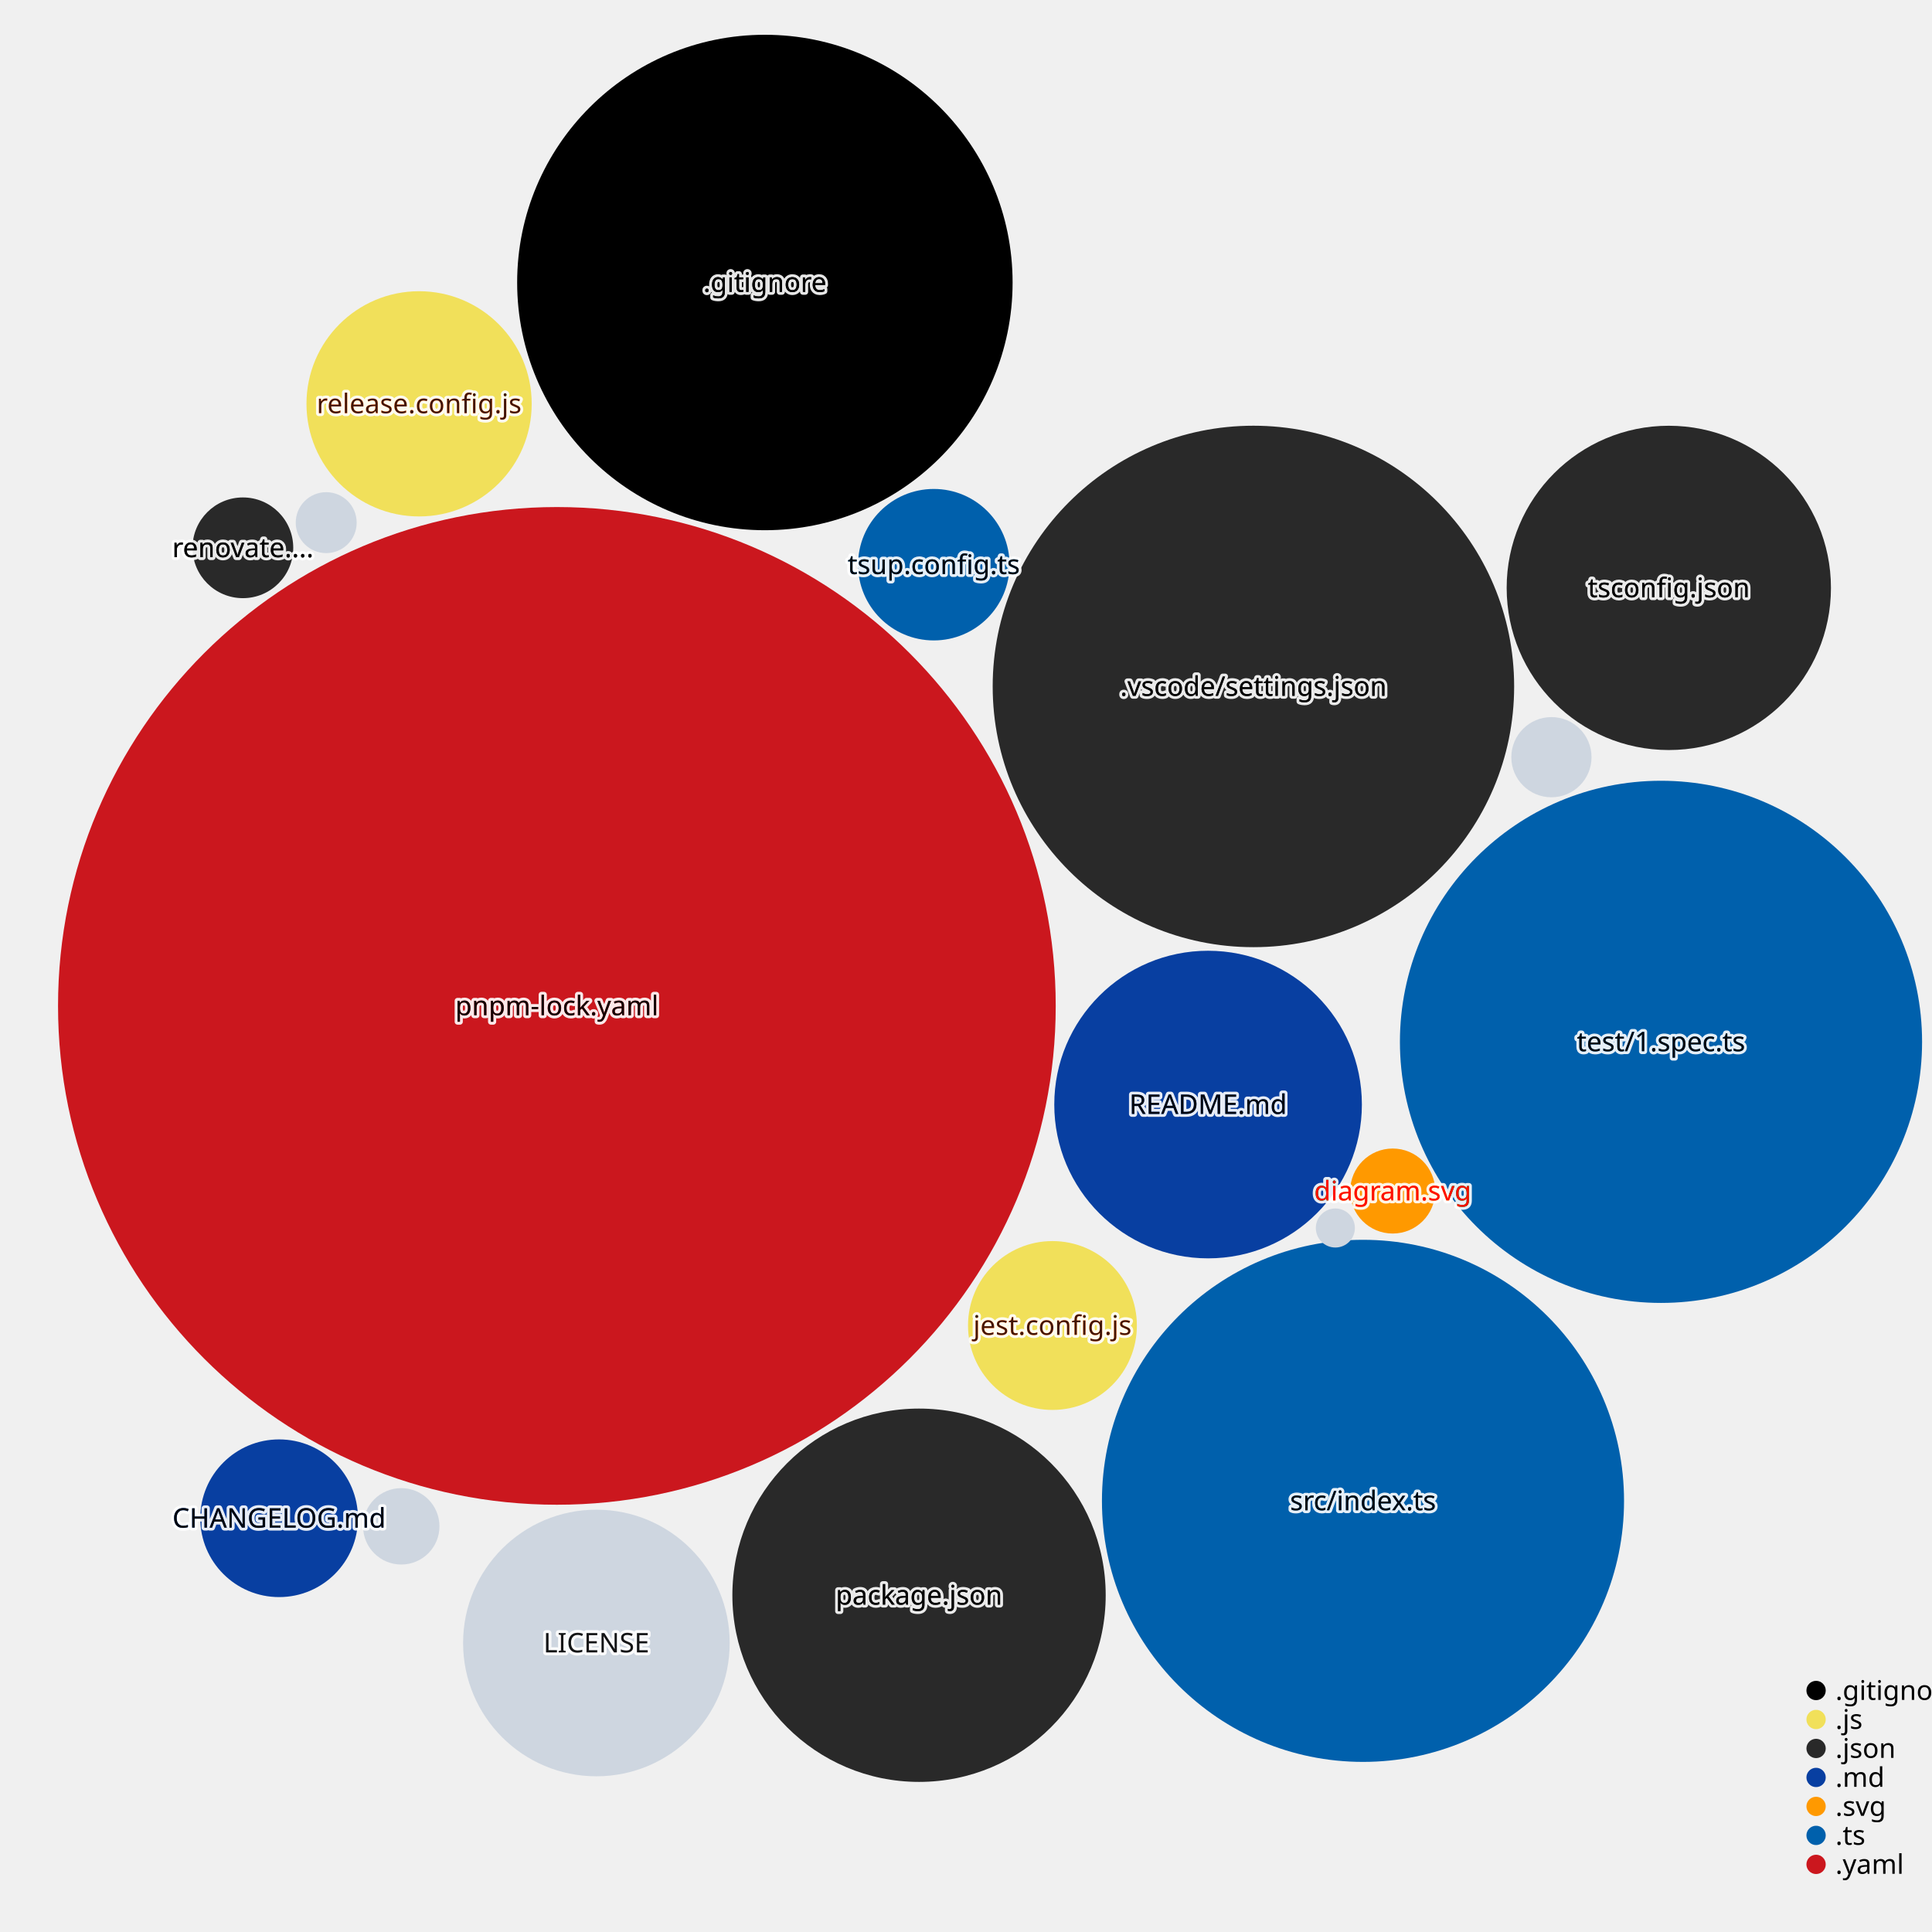
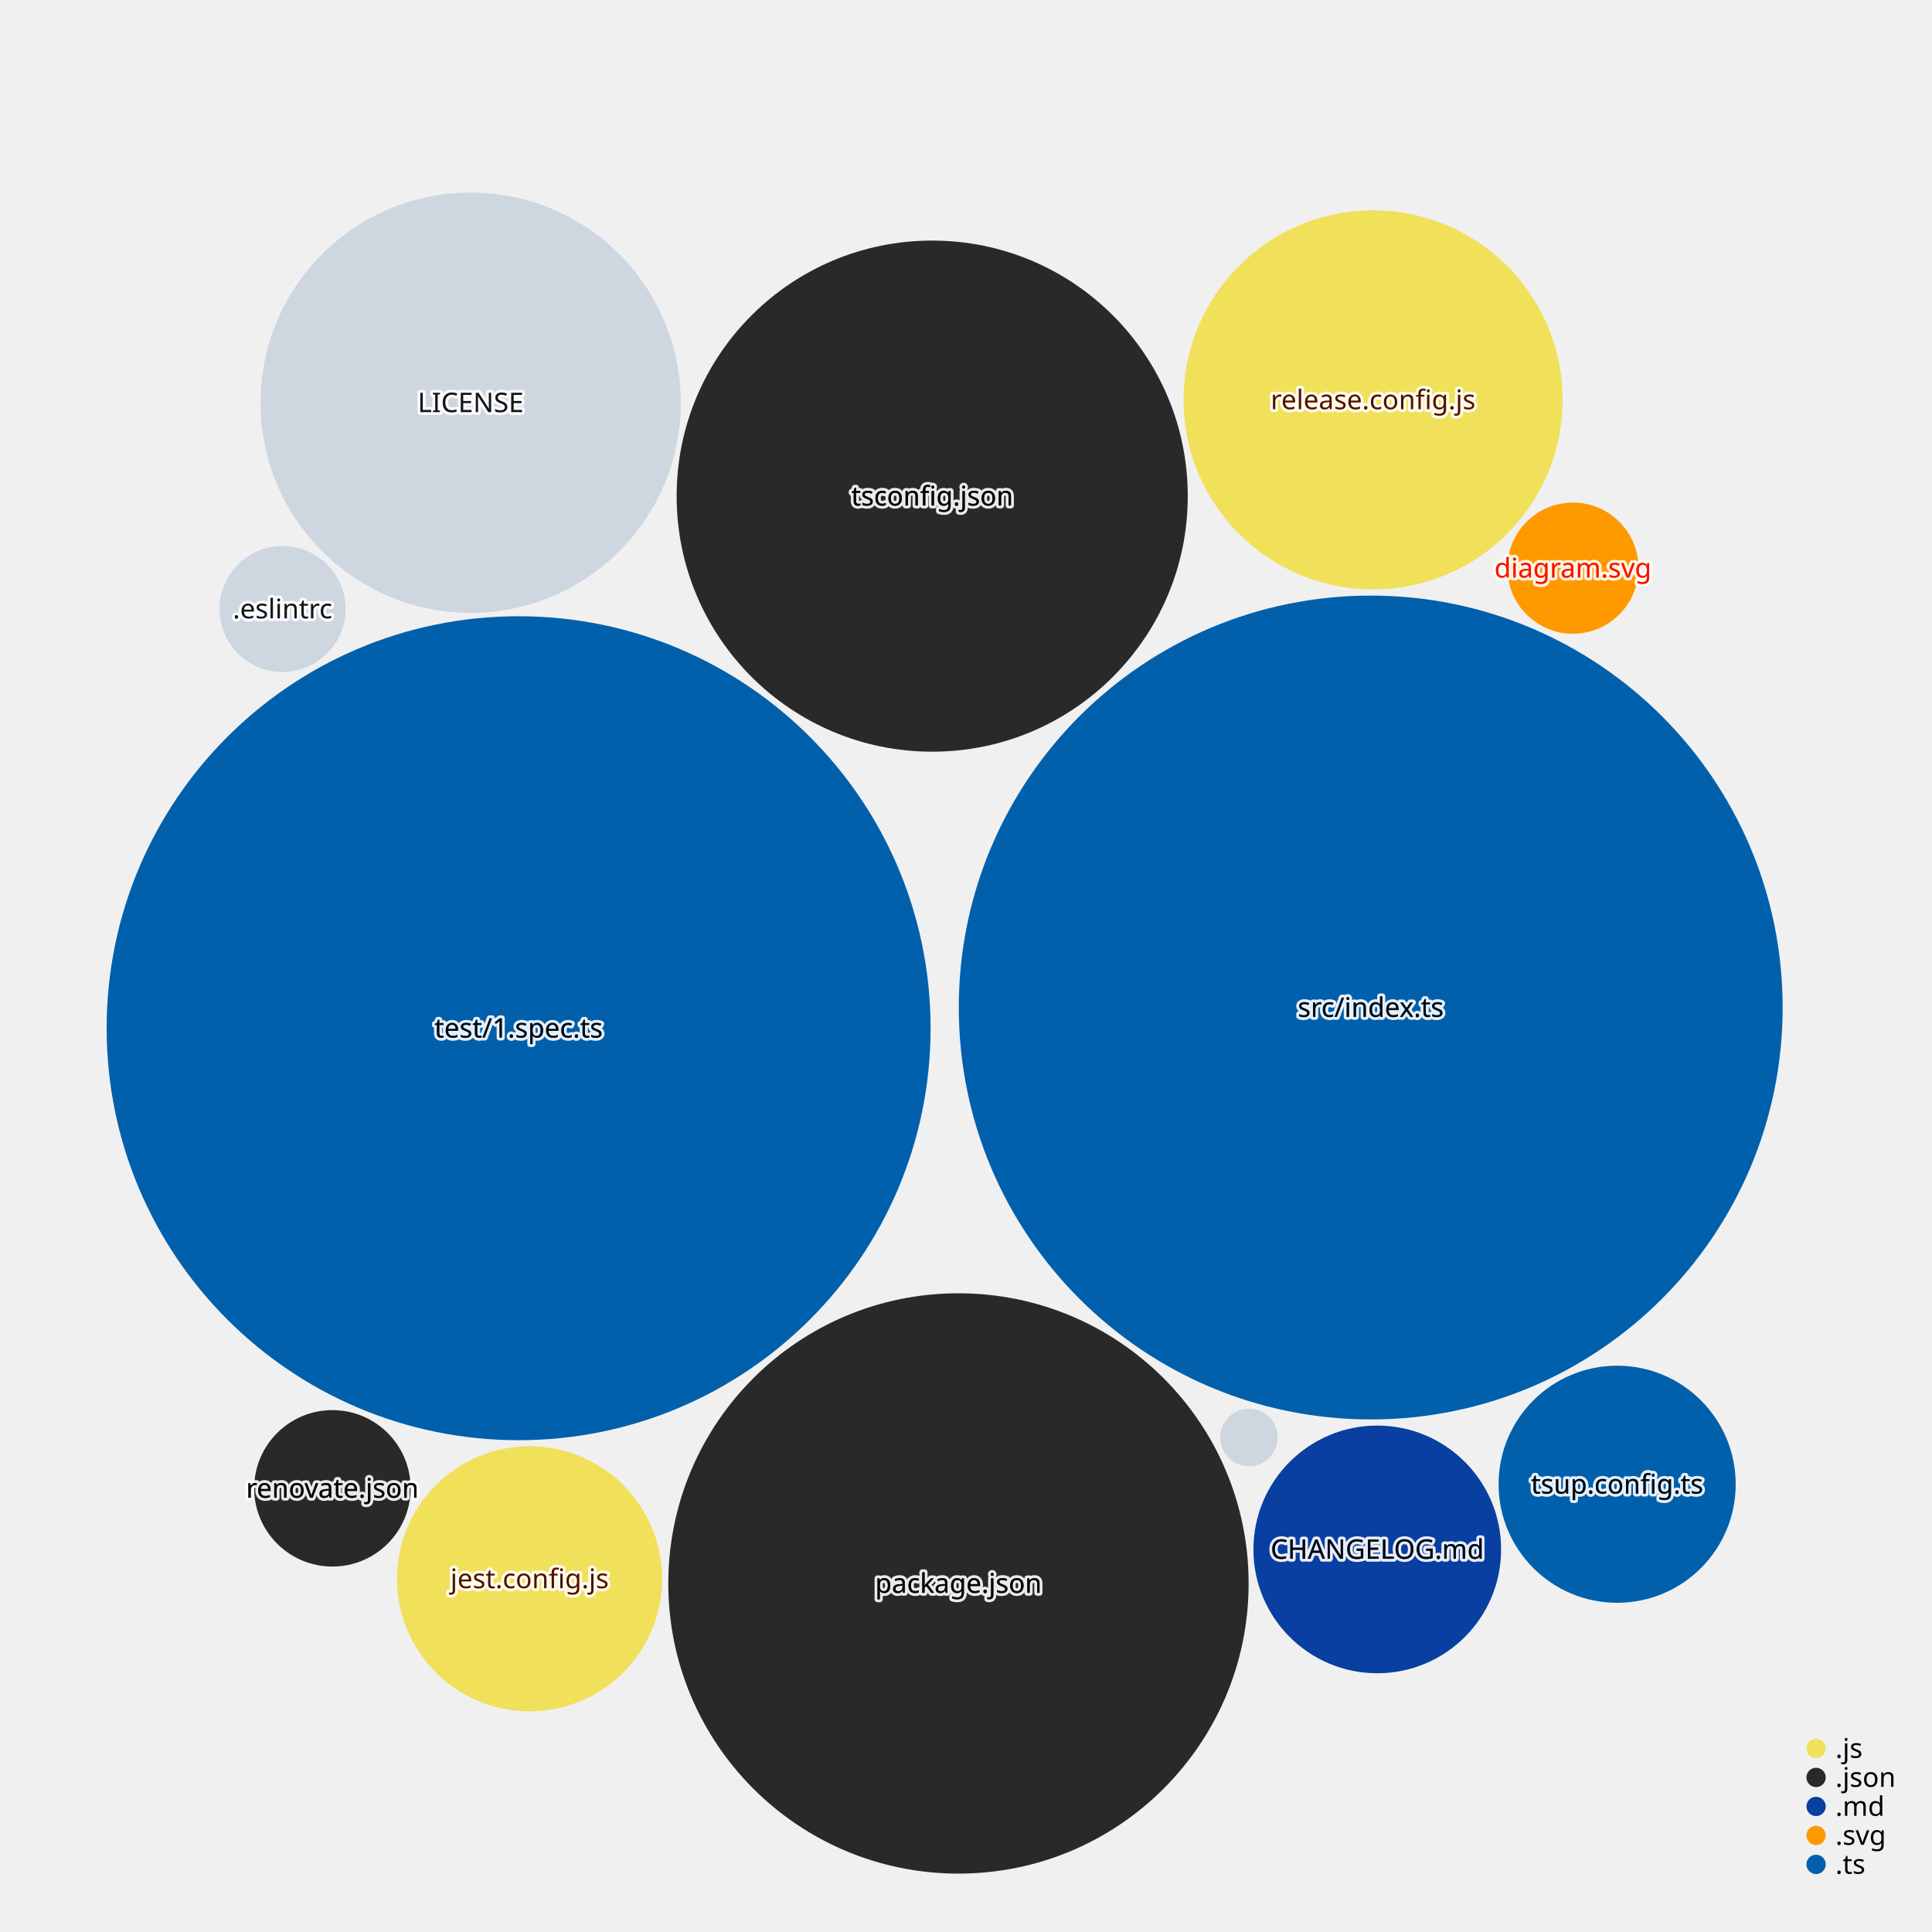
<svg xmlns="http://www.w3.org/2000/svg" width="1000" height="1000" style="background:white;font-family:sans-serif;overflow:visible">
  <defs>
    <filter id="glow" x="-50%" y="-50%" width="200%" height="200%">
      <feGaussianBlur stdDeviation="4" result="coloredBlur" />
      <feMerge>
        <feMergeNode in="coloredBlur" />
        <feMergeNode in="SourceGraphic" />
      </feMerge>
    </filter>
  </defs>
-   <g style="fill:#cb171e;transition:transform 0s ease-out, fill 0.1s ease-out" transform="translate(288.2412, 520.6492)">
-     <circle style="transition:all 0.5s ease-out" r="258.2" stroke-width="0" stroke="#374151" />
+   <g style="fill:#0060ac;transition:transform 0s ease-out, fill 0.1s ease-out" transform="translate(268.4366, 532.204)">
+     <circle style="transition:all 0.5s ease-out" r="213.235" stroke-width="0" stroke="#374151" />
  </g>
-   <g style="fill:#0060ac;transition:transform 0s ease-out, fill 0.1s ease-out" transform="translate(859.7308, 539.2547)">
-     <circle style="transition:all 0.5s ease-out" r="135.134" stroke-width="0" stroke="#374151" />
+   <g style="fill:#0060ac;transition:transform 0s ease-out, fill 0.1s ease-out" transform="translate(709.4817, 521.4913)">
+     <circle style="transition:all 0.5s ease-out" r="213.209" stroke-width="0" stroke="#374151" />
  </g>
-   <g style="fill:#0060ac;transition:transform 0s ease-out, fill 0.1s ease-out" transform="translate(705.4814, 776.8375)">
-     <circle style="transition:all 0.5s ease-out" r="135.117" stroke-width="0" stroke="#374151" />
+   <g style="fill:#292929;transition:transform 0s ease-out, fill 0.1s ease-out" transform="translate(496.0967, 819.5893)">
+     <circle style="transition:all 0.5s ease-out" r="150.191" stroke-width="0" stroke="#374151" />
  </g>
-   <g style="fill:#292929;transition:transform 0s ease-out, fill 0.1s ease-out" transform="translate(648.7655, 355.3038)">
-     <circle style="transition:all 0.5s ease-out" r="134.953" stroke-width="0" stroke="#374151" />
+   <g style="fill:#292929;transition:transform 0s ease-out, fill 0.1s ease-out" transform="translate(482.507, 256.7978)">
+     <circle style="transition:all 0.5s ease-out" r="132.275" stroke-width="0" stroke="#374151" />
  </g>
-   <g style="fill:#000000;transition:transform 0s ease-out, fill 0.1s ease-out" transform="translate(395.8991, 146.2179)">
-     <circle style="transition:all 0.5s ease-out" r="128.22" stroke-width="0" stroke="#374151" />
+   <g style="fill:#CED6E0;transition:transform 0s ease-out, fill 0.1s ease-out" transform="translate(243.6121, 208.4484)">
+     <circle style="transition:all 0.5s ease-out" r="108.751" stroke-width="0" stroke="#374151" />
  </g>
-   <g style="fill:#292929;transition:transform 0s ease-out, fill 0.1s ease-out" transform="translate(475.6901, 825.6936)">
-     <circle style="transition:all 0.5s ease-out" r="96.617" stroke-width="0" stroke="#374151" />
+   <g style="fill:#f1e05a;transition:transform 0s ease-out, fill 0.1s ease-out" transform="translate(710.7021, 206.9681)">
+     <circle style="transition:all 0.5s ease-out" r="98.098" stroke-width="0" stroke="#374151" />
  </g>
-   <g style="fill:#292929;transition:transform 0s ease-out, fill 0.1s ease-out" transform="translate(863.7726, 304.2939)">
-     <circle style="transition:all 0.5s ease-out" r="83.925" stroke-width="0" stroke="#374151" />
+   <g style="fill:#f1e05a;transition:transform 0s ease-out, fill 0.1s ease-out" transform="translate(274.1157, 817.1863)">
+     <circle style="transition:all 0.5s ease-out" r="68.603" stroke-width="0" stroke="#374151" />
  </g>
-   <g style="fill:#083fa1;transition:transform 0s ease-out, fill 0.1s ease-out" transform="translate(625.297, 571.7147)">
-     <circle style="transition:all 0.5s ease-out" r="79.607" stroke-width="0" stroke="#374151" />
+   <g style="fill:#083fa1;transition:transform 0s ease-out, fill 0.1s ease-out" transform="translate(712.8701, 801.9763)">
+     <circle style="transition:all 0.5s ease-out" r="64.097" stroke-width="0" stroke="#374151" />
  </g>
-   <g style="fill:#CED6E0;transition:transform 0s ease-out, fill 0.1s ease-out" transform="translate(308.6947, 850.4111)">
-     <circle style="transition:all 0.5s ease-out" r="68.998" stroke-width="0" stroke="#374151" />
+   <g style="fill:#0060ac;transition:transform 0s ease-out, fill 0.1s ease-out" transform="translate(837.0351, 768.2418)">
+     <circle style="transition:all 0.5s ease-out" r="61.36" stroke-width="0" stroke="#374151" />
  </g>
-   <g style="fill:#f1e05a;transition:transform 0s ease-out, fill 0.1s ease-out" transform="translate(216.9195, 209.0207)">
-     <circle style="transition:all 0.5s ease-out" r="58.286" stroke-width="0" stroke="#374151" />
+   <g style="fill:#292929;transition:transform 0s ease-out, fill 0.1s ease-out" transform="translate(172.0502, 770.3605)">
+     <circle style="transition:all 0.5s ease-out" r="40.484" stroke-width="0" stroke="#374151" />
  </g>
-   <g style="fill:#f1e05a;transition:transform 0s ease-out, fill 0.1s ease-out" transform="translate(544.7453, 686.0788)">
-     <circle style="transition:all 0.5s ease-out" r="43.699" stroke-width="0" stroke="#374151" />
+   <g style="fill:#ff9900;transition:transform 0s ease-out, fill 0.1s ease-out" transform="translate(814.1457, 294.0751)">
+     <circle style="transition:all 0.5s ease-out" r="33.936" stroke-width="0" stroke="#374151" />
  </g>
-   <g style="fill:#083fa1;transition:transform 0s ease-out, fill 0.1s ease-out" transform="translate(144.4669, 785.8439)">
-     <circle style="transition:all 0.5s ease-out" r="40.809" stroke-width="0" stroke="#374151" />
+   <g style="fill:#CED6E0;transition:transform 0s ease-out, fill 0.1s ease-out" transform="translate(146.2447, 315.2018)">
+     <circle style="transition:all 0.5s ease-out" r="32.605" stroke-width="0" stroke="#374151" />
  </g>
-   <g style="fill:#0060ac;transition:transform 0s ease-out, fill 0.1s ease-out" transform="translate(483.3304, 292.2836)">
-     <circle style="transition:all 0.5s ease-out" r="39.199" stroke-width="0" stroke="#374151" />
+   <g style="fill:#CED6E0;transition:transform 0s ease-out, fill 0.1s ease-out" transform="translate(646.4506, 744.0277)">
+     <circle style="transition:all 0.5s ease-out" r="14.882" stroke-width="0" stroke="#374151" />
  </g>
-   <g style="fill:#292929;transition:transform 0s ease-out, fill 0.1s ease-out" transform="translate(125.7181, 283.5408)">
-     <circle style="transition:all 0.5s ease-out" r="26.067" stroke-width="0" stroke="#374151" />
-   </g>
-   <g style="fill:#ff9900;transition:transform 0s ease-out, fill 0.1s ease-out" transform="translate(720.8547, 616.4767)">
-     <circle style="transition:all 0.5s ease-out" r="22.001" stroke-width="0" stroke="#374151" />
-   </g>
-   <g style="fill:#CED6E0;transition:transform 0s ease-out, fill 0.1s ease-out" transform="translate(803.0135, 391.9191)">
-     <circle style="transition:all 0.5s ease-out" r="20.755" stroke-width="0" stroke="#374151" />
-   </g>
-   <g style="fill:#CED6E0;transition:transform 0s ease-out, fill 0.1s ease-out" transform="translate(207.6959, 790.0271)">
-     <circle style="transition:all 0.5s ease-out" r="19.769" stroke-width="0" stroke="#374151" />
-   </g>
-   <g style="fill:#CED6E0;transition:transform 0s ease-out, fill 0.1s ease-out" transform="translate(168.8437, 270.5176)">
-     <circle style="transition:all 0.5s ease-out" r="15.77" stroke-width="0" stroke="#374151" />
-   </g>
-   <g style="fill:#CED6E0;transition:transform 0s ease-out, fill 0.1s ease-out" transform="translate(691.1792, 635.6082)">
-     <circle style="transition:all 0.5s ease-out" r="10.107" stroke-width="0" stroke="#374151" />
-   </g>
-   <g style="fill:#cb171e;transition:transform 0s ease-out" transform="translate(288.2412, 520.6492)">
-     <text style="pointer-events:none;opacity:0.9;font-size:14px;font-weight:500;transition:all 0.5s ease-out" fill="#4B5563" text-anchor="middle" dominant-baseline="middle" stroke="white" stroke-width="3" stroke-linejoin="round">pnpm-lock.yaml</text>
-     <text style="pointer-events:none;opacity:1;font-size:14px;font-weight:500;transition:all 0.5s ease-out" text-anchor="middle" dominant-baseline="middle">pnpm-lock.yaml</text>
-     <text style="pointer-events:none;opacity:0.9;font-size:14px;font-weight:500;mix-blend-mode:color-burn;transition:all 0.5s ease-out" fill="#110101" text-anchor="middle" dominant-baseline="middle">pnpm-lock.yaml</text>
-   </g>
-   <g style="fill:#0060ac;transition:transform 0s ease-out" transform="translate(859.7308, 539.2547)">
+   <g style="fill:#0060ac;transition:transform 0s ease-out" transform="translate(268.4366, 532.204)">
    <text style="pointer-events:none;opacity:0.9;font-size:14px;font-weight:500;transition:all 0.5s ease-out" fill="#4B5563" text-anchor="middle" dominant-baseline="middle" stroke="white" stroke-width="3" stroke-linejoin="round">test/1.spec.ts</text>
    <text style="pointer-events:none;opacity:1;font-size:14px;font-weight:500;transition:all 0.5s ease-out" text-anchor="middle" dominant-baseline="middle">test/1.spec.ts</text>
    <text style="pointer-events:none;opacity:0.9;font-size:14px;font-weight:500;mix-blend-mode:color-burn;transition:all 0.5s ease-out" fill="#110101" text-anchor="middle" dominant-baseline="middle">test/1.spec.ts</text>
  </g>
-   <g style="fill:#0060ac;transition:transform 0s ease-out" transform="translate(705.4814, 776.8375)">
+   <g style="fill:#0060ac;transition:transform 0s ease-out" transform="translate(709.4817, 521.4913)">
    <text style="pointer-events:none;opacity:0.9;font-size:14px;font-weight:500;transition:all 0.5s ease-out" fill="#4B5563" text-anchor="middle" dominant-baseline="middle" stroke="white" stroke-width="3" stroke-linejoin="round">src/index.ts</text>
    <text style="pointer-events:none;opacity:1;font-size:14px;font-weight:500;transition:all 0.5s ease-out" text-anchor="middle" dominant-baseline="middle">src/index.ts</text>
    <text style="pointer-events:none;opacity:0.9;font-size:14px;font-weight:500;mix-blend-mode:color-burn;transition:all 0.5s ease-out" fill="#110101" text-anchor="middle" dominant-baseline="middle">src/index.ts</text>
  </g>
-   <g style="fill:#292929;transition:transform 0s ease-out" transform="translate(648.7655, 355.3038)">
-     <text style="pointer-events:none;opacity:0.9;font-size:14px;font-weight:500;transition:all 0.5s ease-out" fill="#4B5563" text-anchor="middle" dominant-baseline="middle" stroke="white" stroke-width="3" stroke-linejoin="round">.vscode/settings.json</text>
-     <text style="pointer-events:none;opacity:1;font-size:14px;font-weight:500;transition:all 0.5s ease-out" text-anchor="middle" dominant-baseline="middle">.vscode/settings.json</text>
-     <text style="pointer-events:none;opacity:0.9;font-size:14px;font-weight:500;mix-blend-mode:color-burn;transition:all 0.5s ease-out" fill="#110101" text-anchor="middle" dominant-baseline="middle">.vscode/settings.json</text>
-   </g>
-   <g style="fill:#000000;transition:transform 0s ease-out" transform="translate(395.8991, 146.2179)">
-     <text style="pointer-events:none;opacity:0.9;font-size:14px;font-weight:500;transition:all 0.5s ease-out" fill="#4B5563" text-anchor="middle" dominant-baseline="middle" stroke="white" stroke-width="3" stroke-linejoin="round">.gitignore</text>
-     <text style="pointer-events:none;opacity:1;font-size:14px;font-weight:500;transition:all 0.5s ease-out" text-anchor="middle" dominant-baseline="middle">.gitignore</text>
-     <text style="pointer-events:none;opacity:0.9;font-size:14px;font-weight:500;mix-blend-mode:color-burn;transition:all 0.5s ease-out" fill="#110101" text-anchor="middle" dominant-baseline="middle">.gitignore</text>
-   </g>
-   <g style="fill:#292929;transition:transform 0s ease-out" transform="translate(475.6901, 825.6936)">
+   <g style="fill:#292929;transition:transform 0s ease-out" transform="translate(496.0967, 819.5893)">
    <text style="pointer-events:none;opacity:0.9;font-size:14px;font-weight:500;transition:all 0.5s ease-out" fill="#4B5563" text-anchor="middle" dominant-baseline="middle" stroke="white" stroke-width="3" stroke-linejoin="round">package.json</text>
    <text style="pointer-events:none;opacity:1;font-size:14px;font-weight:500;transition:all 0.5s ease-out" text-anchor="middle" dominant-baseline="middle">package.json</text>
    <text style="pointer-events:none;opacity:0.9;font-size:14px;font-weight:500;mix-blend-mode:color-burn;transition:all 0.5s ease-out" fill="#110101" text-anchor="middle" dominant-baseline="middle">package.json</text>
  </g>
-   <g style="fill:#292929;transition:transform 0s ease-out" transform="translate(863.7726, 304.2939)">
+   <g style="fill:#292929;transition:transform 0s ease-out" transform="translate(482.507, 256.7978)">
    <text style="pointer-events:none;opacity:0.9;font-size:14px;font-weight:500;transition:all 0.5s ease-out" fill="#4B5563" text-anchor="middle" dominant-baseline="middle" stroke="white" stroke-width="3" stroke-linejoin="round">tsconfig.json</text>
    <text style="pointer-events:none;opacity:1;font-size:14px;font-weight:500;transition:all 0.5s ease-out" text-anchor="middle" dominant-baseline="middle">tsconfig.json</text>
    <text style="pointer-events:none;opacity:0.9;font-size:14px;font-weight:500;mix-blend-mode:color-burn;transition:all 0.5s ease-out" fill="#110101" text-anchor="middle" dominant-baseline="middle">tsconfig.json</text>
  </g>
-   <g style="fill:#083fa1;transition:transform 0s ease-out" transform="translate(625.297, 571.7147)">
-     <text style="pointer-events:none;opacity:0.9;font-size:14px;font-weight:500;transition:all 0.5s ease-out" fill="#4B5563" text-anchor="middle" dominant-baseline="middle" stroke="white" stroke-width="3" stroke-linejoin="round">README.md</text>
-     <text style="pointer-events:none;opacity:1;font-size:14px;font-weight:500;transition:all 0.5s ease-out" text-anchor="middle" dominant-baseline="middle">README.md</text>
-     <text style="pointer-events:none;opacity:0.9;font-size:14px;font-weight:500;mix-blend-mode:color-burn;transition:all 0.5s ease-out" fill="#110101" text-anchor="middle" dominant-baseline="middle">README.md</text>
-   </g>
-   <g style="fill:#CED6E0;transition:transform 0s ease-out" transform="translate(308.6947, 850.4111)">
+   <g style="fill:#CED6E0;transition:transform 0s ease-out" transform="translate(243.6121, 208.4484)">
    <text style="pointer-events:none;opacity:0.9;font-size:14px;font-weight:500;transition:all 0.5s ease-out" fill="#4B5563" text-anchor="middle" dominant-baseline="middle" stroke="white" stroke-width="3" stroke-linejoin="round">LICENSE</text>
    <text style="pointer-events:none;opacity:1;font-size:14px;font-weight:500;transition:all 0.5s ease-out" text-anchor="middle" dominant-baseline="middle">LICENSE</text>
    <text style="pointer-events:none;opacity:0.9;font-size:14px;font-weight:500;mix-blend-mode:color-burn;transition:all 0.5s ease-out" fill="#110101" text-anchor="middle" dominant-baseline="middle">LICENSE</text>
  </g>
-   <g style="fill:#f1e05a;transition:transform 0s ease-out" transform="translate(216.9195, 209.0207)">
+   <g style="fill:#f1e05a;transition:transform 0s ease-out" transform="translate(710.7021, 206.9681)">
    <text style="pointer-events:none;opacity:0.9;font-size:14px;font-weight:500;transition:all 0.5s ease-out" fill="#4B5563" text-anchor="middle" dominant-baseline="middle" stroke="white" stroke-width="3" stroke-linejoin="round">release.config.js</text>
    <text style="pointer-events:none;opacity:1;font-size:14px;font-weight:500;transition:all 0.5s ease-out" text-anchor="middle" dominant-baseline="middle">release.config.js</text>
    <text style="pointer-events:none;opacity:0.9;font-size:14px;font-weight:500;mix-blend-mode:color-burn;transition:all 0.5s ease-out" fill="#110101" text-anchor="middle" dominant-baseline="middle">release.config.js</text>
  </g>
-   <g style="fill:#f1e05a;transition:transform 0s ease-out" transform="translate(544.7453, 686.0788)">
+   <g style="fill:#f1e05a;transition:transform 0s ease-out" transform="translate(274.1157, 817.1863)">
    <text style="pointer-events:none;opacity:0.9;font-size:14px;font-weight:500;transition:all 0.5s ease-out" fill="#4B5563" text-anchor="middle" dominant-baseline="middle" stroke="white" stroke-width="3" stroke-linejoin="round">jest.config.js</text>
    <text style="pointer-events:none;opacity:1;font-size:14px;font-weight:500;transition:all 0.5s ease-out" text-anchor="middle" dominant-baseline="middle">jest.config.js</text>
    <text style="pointer-events:none;opacity:0.9;font-size:14px;font-weight:500;mix-blend-mode:color-burn;transition:all 0.5s ease-out" fill="#110101" text-anchor="middle" dominant-baseline="middle">jest.config.js</text>
  </g>
-   <g style="fill:#083fa1;transition:transform 0s ease-out" transform="translate(144.4669, 785.8439)">
+   <g style="fill:#083fa1;transition:transform 0s ease-out" transform="translate(712.8701, 801.9763)">
    <text style="pointer-events:none;opacity:0.9;font-size:14px;font-weight:500;transition:all 0.5s ease-out" fill="#4B5563" text-anchor="middle" dominant-baseline="middle" stroke="white" stroke-width="3" stroke-linejoin="round">CHANGELOG.md</text>
    <text style="pointer-events:none;opacity:1;font-size:14px;font-weight:500;transition:all 0.5s ease-out" text-anchor="middle" dominant-baseline="middle">CHANGELOG.md</text>
    <text style="pointer-events:none;opacity:0.9;font-size:14px;font-weight:500;mix-blend-mode:color-burn;transition:all 0.5s ease-out" fill="#110101" text-anchor="middle" dominant-baseline="middle">CHANGELOG.md</text>
  </g>
-   <g style="fill:#0060ac;transition:transform 0s ease-out" transform="translate(483.3304, 292.2836)">
+   <g style="fill:#0060ac;transition:transform 0s ease-out" transform="translate(837.0351, 768.2418)">
    <text style="pointer-events:none;opacity:0.9;font-size:14px;font-weight:500;transition:all 0.5s ease-out" fill="#4B5563" text-anchor="middle" dominant-baseline="middle" stroke="white" stroke-width="3" stroke-linejoin="round">tsup.config.ts</text>
    <text style="pointer-events:none;opacity:1;font-size:14px;font-weight:500;transition:all 0.5s ease-out" text-anchor="middle" dominant-baseline="middle">tsup.config.ts</text>
    <text style="pointer-events:none;opacity:0.9;font-size:14px;font-weight:500;mix-blend-mode:color-burn;transition:all 0.5s ease-out" fill="#110101" text-anchor="middle" dominant-baseline="middle">tsup.config.ts</text>
  </g>
-   <g style="fill:#292929;transition:transform 0s ease-out" transform="translate(125.7181, 283.5408)">
-     <text style="pointer-events:none;opacity:0.9;font-size:14px;font-weight:500;transition:all 0.5s ease-out" fill="#4B5563" text-anchor="middle" dominant-baseline="middle" stroke="white" stroke-width="3" stroke-linejoin="round">renovate....</text>
-     <text style="pointer-events:none;opacity:1;font-size:14px;font-weight:500;transition:all 0.5s ease-out" text-anchor="middle" dominant-baseline="middle">renovate....</text>
-     <text style="pointer-events:none;opacity:0.9;font-size:14px;font-weight:500;mix-blend-mode:color-burn;transition:all 0.5s ease-out" fill="#110101" text-anchor="middle" dominant-baseline="middle">renovate....</text>
+   <g style="fill:#292929;transition:transform 0s ease-out" transform="translate(172.0502, 770.3605)">
+     <text style="pointer-events:none;opacity:0.9;font-size:14px;font-weight:500;transition:all 0.5s ease-out" fill="#4B5563" text-anchor="middle" dominant-baseline="middle" stroke="white" stroke-width="3" stroke-linejoin="round">renovate.json</text>
+     <text style="pointer-events:none;opacity:1;font-size:14px;font-weight:500;transition:all 0.5s ease-out" text-anchor="middle" dominant-baseline="middle">renovate.json</text>
+     <text style="pointer-events:none;opacity:0.9;font-size:14px;font-weight:500;mix-blend-mode:color-burn;transition:all 0.5s ease-out" fill="#110101" text-anchor="middle" dominant-baseline="middle">renovate.json</text>
  </g>
-   <g style="fill:#ff9900;transition:transform 0s ease-out" transform="translate(720.8547, 616.4767)">
+   <g style="fill:#ff9900;transition:transform 0s ease-out" transform="translate(814.1457, 294.0751)">
    <text style="pointer-events:none;opacity:0.9;font-size:14px;font-weight:500;transition:all 0.5s ease-out" fill="#4B5563" text-anchor="middle" dominant-baseline="middle" stroke="white" stroke-width="3" stroke-linejoin="round">diagram.svg</text>
    <text style="pointer-events:none;opacity:1;font-size:14px;font-weight:500;transition:all 0.5s ease-out" text-anchor="middle" dominant-baseline="middle">diagram.svg</text>
    <text style="pointer-events:none;opacity:0.9;font-size:14px;font-weight:500;mix-blend-mode:color-burn;transition:all 0.5s ease-out" fill="#110101" text-anchor="middle" dominant-baseline="middle">diagram.svg</text>
  </g>
-   <g transform="translate(940, 875)">
+   <g style="fill:#CED6E0;transition:transform 0s ease-out" transform="translate(146.2447, 315.2018)">
+     <text style="pointer-events:none;opacity:0.9;font-size:14px;font-weight:500;transition:all 0.5s ease-out" fill="#4B5563" text-anchor="middle" dominant-baseline="middle" stroke="white" stroke-width="3" stroke-linejoin="round">.eslintrc</text>
+     <text style="pointer-events:none;opacity:1;font-size:14px;font-weight:500;transition:all 0.5s ease-out" text-anchor="middle" dominant-baseline="middle">.eslintrc</text>
+     <text style="pointer-events:none;opacity:0.9;font-size:14px;font-weight:500;mix-blend-mode:color-burn;transition:all 0.5s ease-out" fill="#110101" text-anchor="middle" dominant-baseline="middle">.eslintrc</text>
+   </g>
+   <g transform="translate(940, 905)">
    <g transform="translate(0, 0)">
-       <circle r="5" fill="#000000" />
-       <text x="10" style="font-size:14px;font-weight:300" dominant-baseline="middle">.gitignore</text>
-     </g>
-     <g transform="translate(0, 15)">
      <circle r="5" fill="#f1e05a" />
      <text x="10" style="font-size:14px;font-weight:300" dominant-baseline="middle">.js</text>
    </g>
-     <g transform="translate(0, 30)">
+     <g transform="translate(0, 15)">
      <circle r="5" fill="#292929" />
      <text x="10" style="font-size:14px;font-weight:300" dominant-baseline="middle">.json</text>
    </g>
-     <g transform="translate(0, 45)">
+     <g transform="translate(0, 30)">
      <circle r="5" fill="#083fa1" />
      <text x="10" style="font-size:14px;font-weight:300" dominant-baseline="middle">.md</text>
    </g>
-     <g transform="translate(0, 60)">
+     <g transform="translate(0, 45)">
      <circle r="5" fill="#ff9900" />
      <text x="10" style="font-size:14px;font-weight:300" dominant-baseline="middle">.svg</text>
    </g>
-     <g transform="translate(0, 75)">
+     <g transform="translate(0, 60)">
      <circle r="5" fill="#0060ac" />
      <text x="10" style="font-size:14px;font-weight:300" dominant-baseline="middle">.ts</text>
-     </g>
-     <g transform="translate(0, 90)">
-       <circle r="5" fill="#cb171e" />
-       <text x="10" style="font-size:14px;font-weight:300" dominant-baseline="middle">.yaml</text>
    </g>
    <g fill="#9CA3AF" style="font-weight:300;font-style:italic;font-size:12px">each dot sized by file size</g>
  </g>
</svg>
